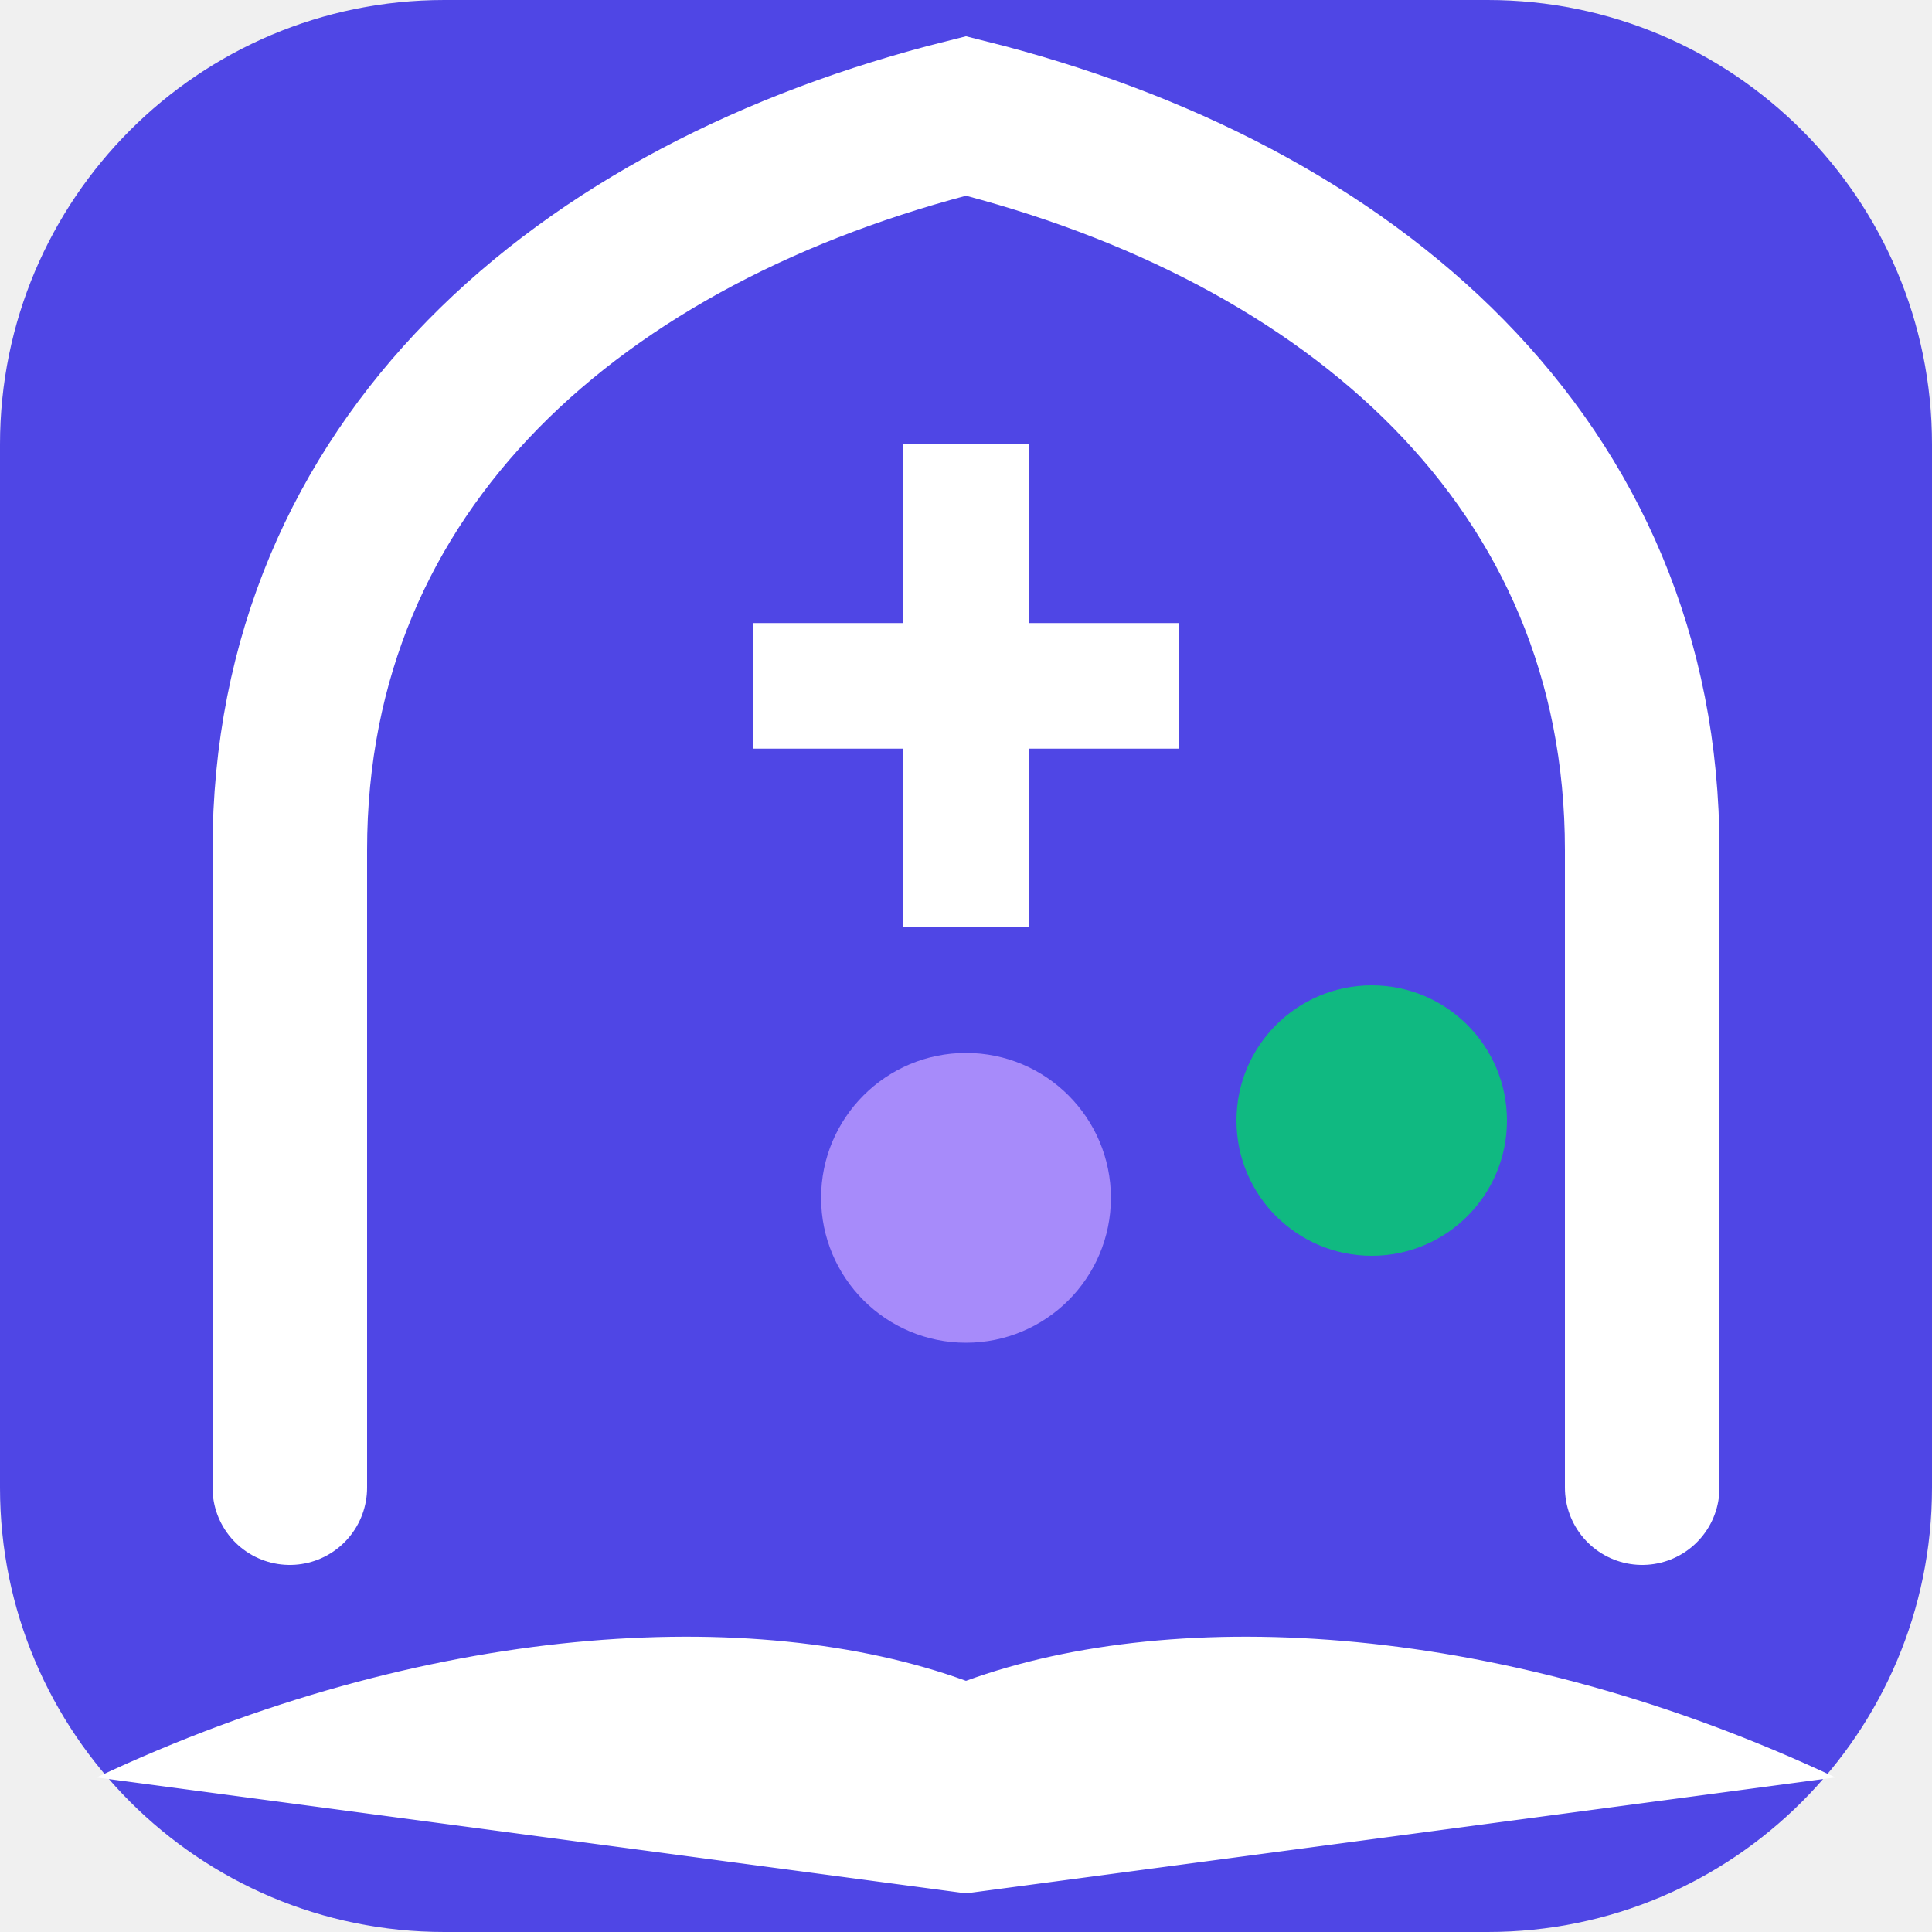
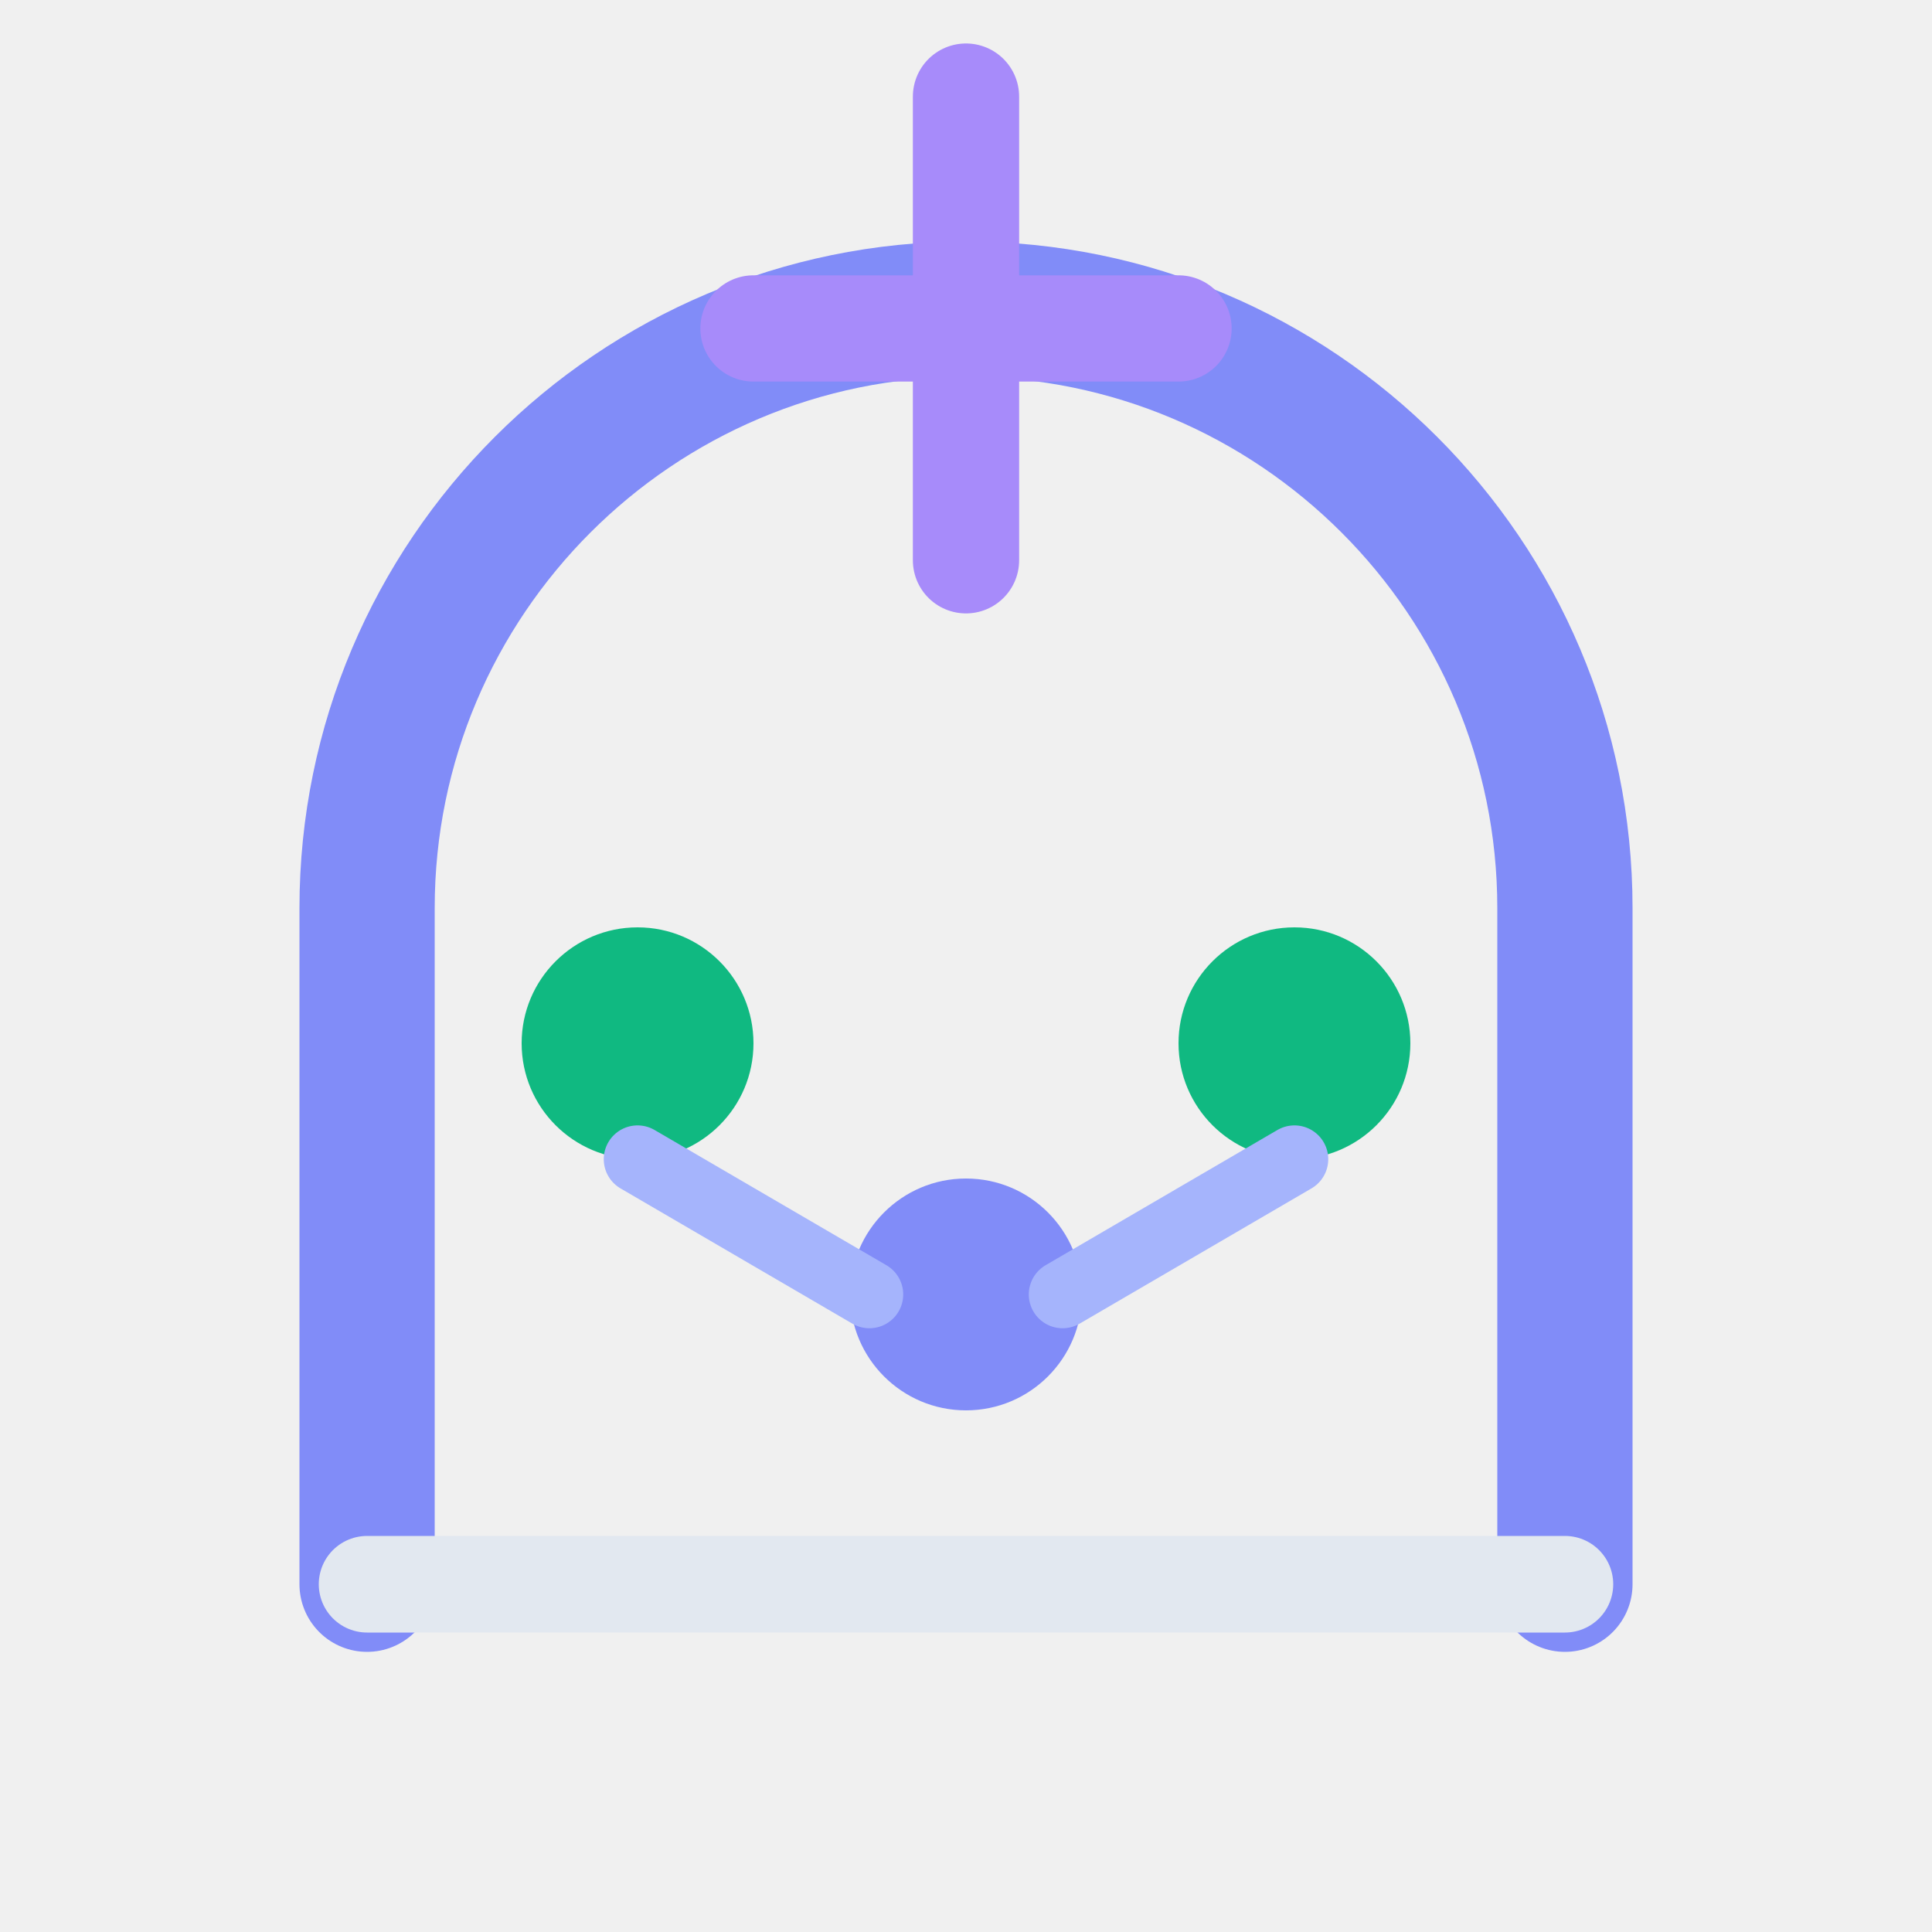
<svg xmlns="http://www.w3.org/2000/svg" width="100" height="100" viewBox="0 0 100 100" fill="none">
-   <defs>
-     <linearGradient id="a" x1="10" y1="5" x2="90" y2="90">
-       <stop stop-color="#4F46E5" />
-       <stop offset=".55" stop-color="#7C3AED" />
-       <stop offset="1" stop-color="#312E81" />
-     </linearGradient>
-   </defs>
-   <rect width="100" height="100" rx="23" fill="url(#a)" />
-   <path d="M15 77V44C15 24 30 11 50 6C70 11 85 24 85 44V77" stroke="white" stroke-width="8" stroke-linecap="round" />
-   <path d="M50 23V48M39 35.5H61" stroke="white" stroke-width="6.5" />
-   <circle cx="29" cy="58" r="7" fill="#4F46E5" />
-   <circle cx="50" cy="62" r="7.5" fill="#A78BFA" />
-   <circle cx="71" cy="58" r="7" fill="#10B981" />
-   <path d="M8 82C10 68 19 64 29 64C39 64 44 71 46 83H8ZM29 89C31 73 39 69 50 69C61 69 69 73 71 89H29ZM54 83C56 71 61 64 71 64C81 64 90 68 92 82H54Z" fill="url(#people)" />
-   <path d="M5 92C22 84 39 83 50 87C61 83 78 84 95 92L50 98L5 92Z" fill="white" />
+   <path d="M19 82V47C19 29.9 32.9 16 50 16C67.1 16 81 29.9 81 47V82" stroke="#818CF8" stroke-width="7" stroke-linecap="round" />
+   <path d="M50 5V29M39 17H61" stroke="#A78BFA" stroke-width="5.5" stroke-linecap="round" />
+   <path d="M19 82H81" stroke="#E2E8F0" stroke-width="5" stroke-linecap="round" />
+   <circle cx="33" cy="54" r="6" fill="#10B981" />
+   <circle cx="67" cy="54" r="6" fill="#10B981" />
+   <circle cx="50" cy="67" r="6" fill="#818CF8" />
+   <path d="M33 60L45 67M67 60L55 67" stroke="#A5B4FC" stroke-width="3.5" stroke-linecap="round" />
</svg>
